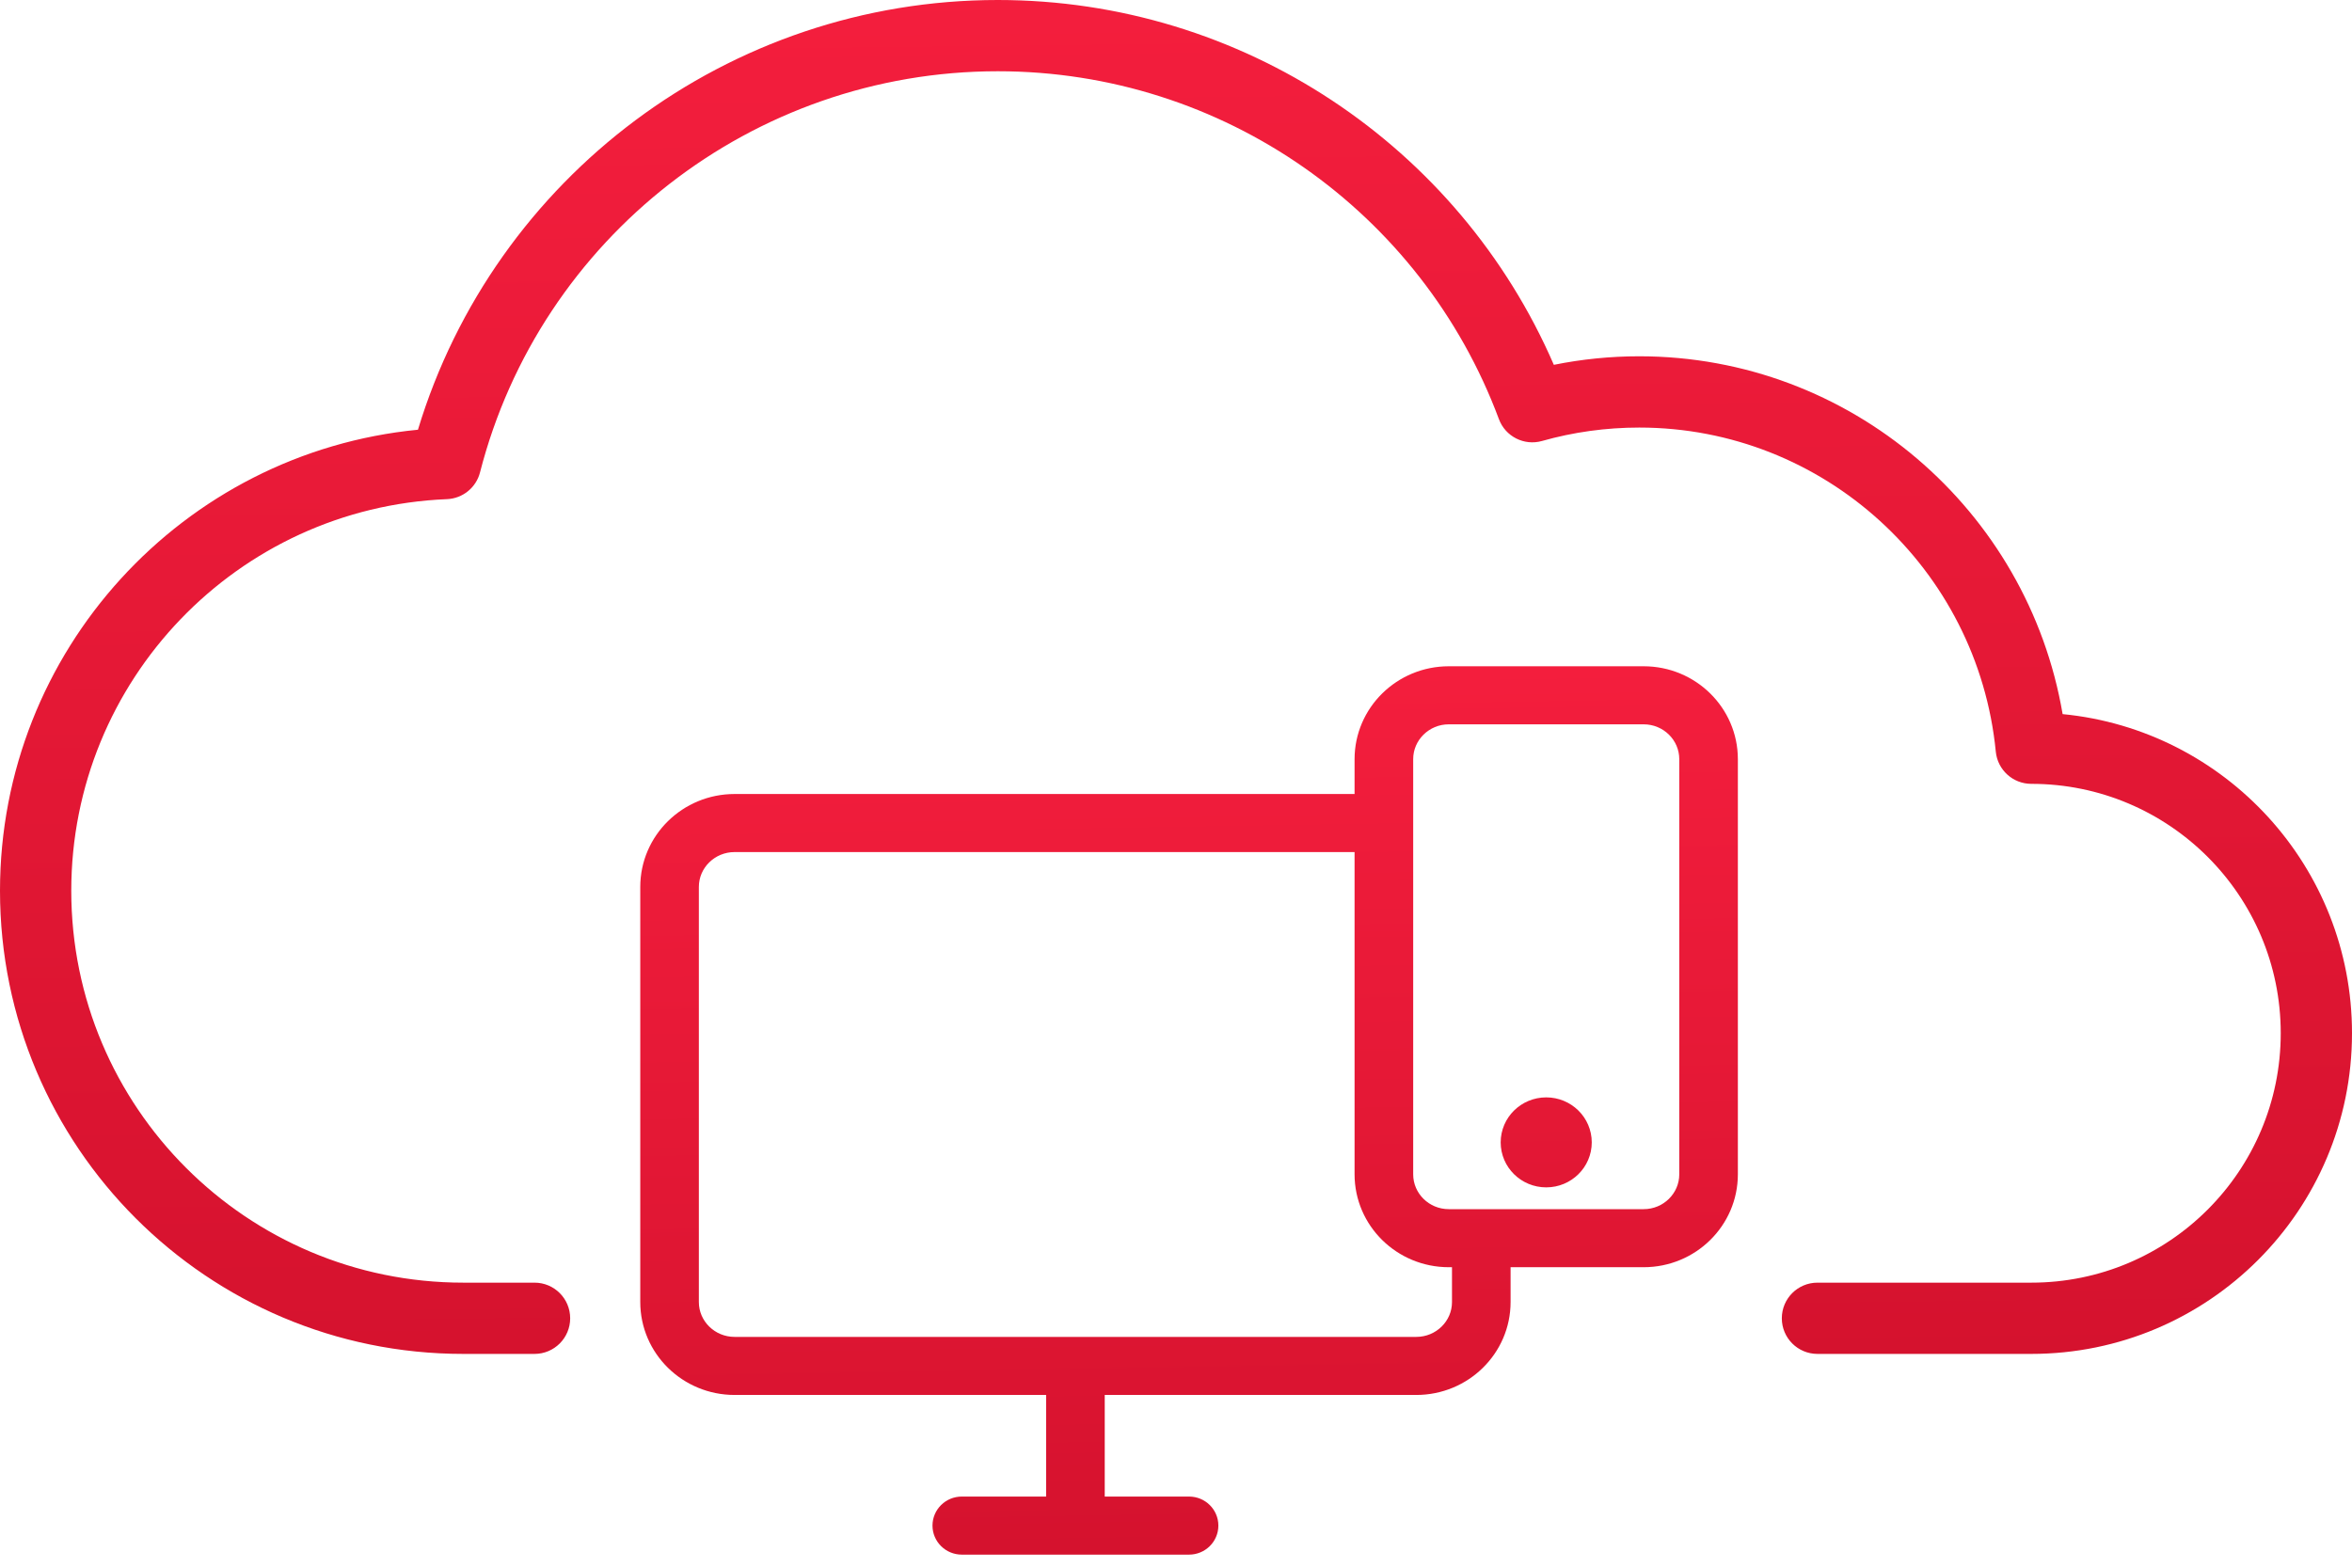
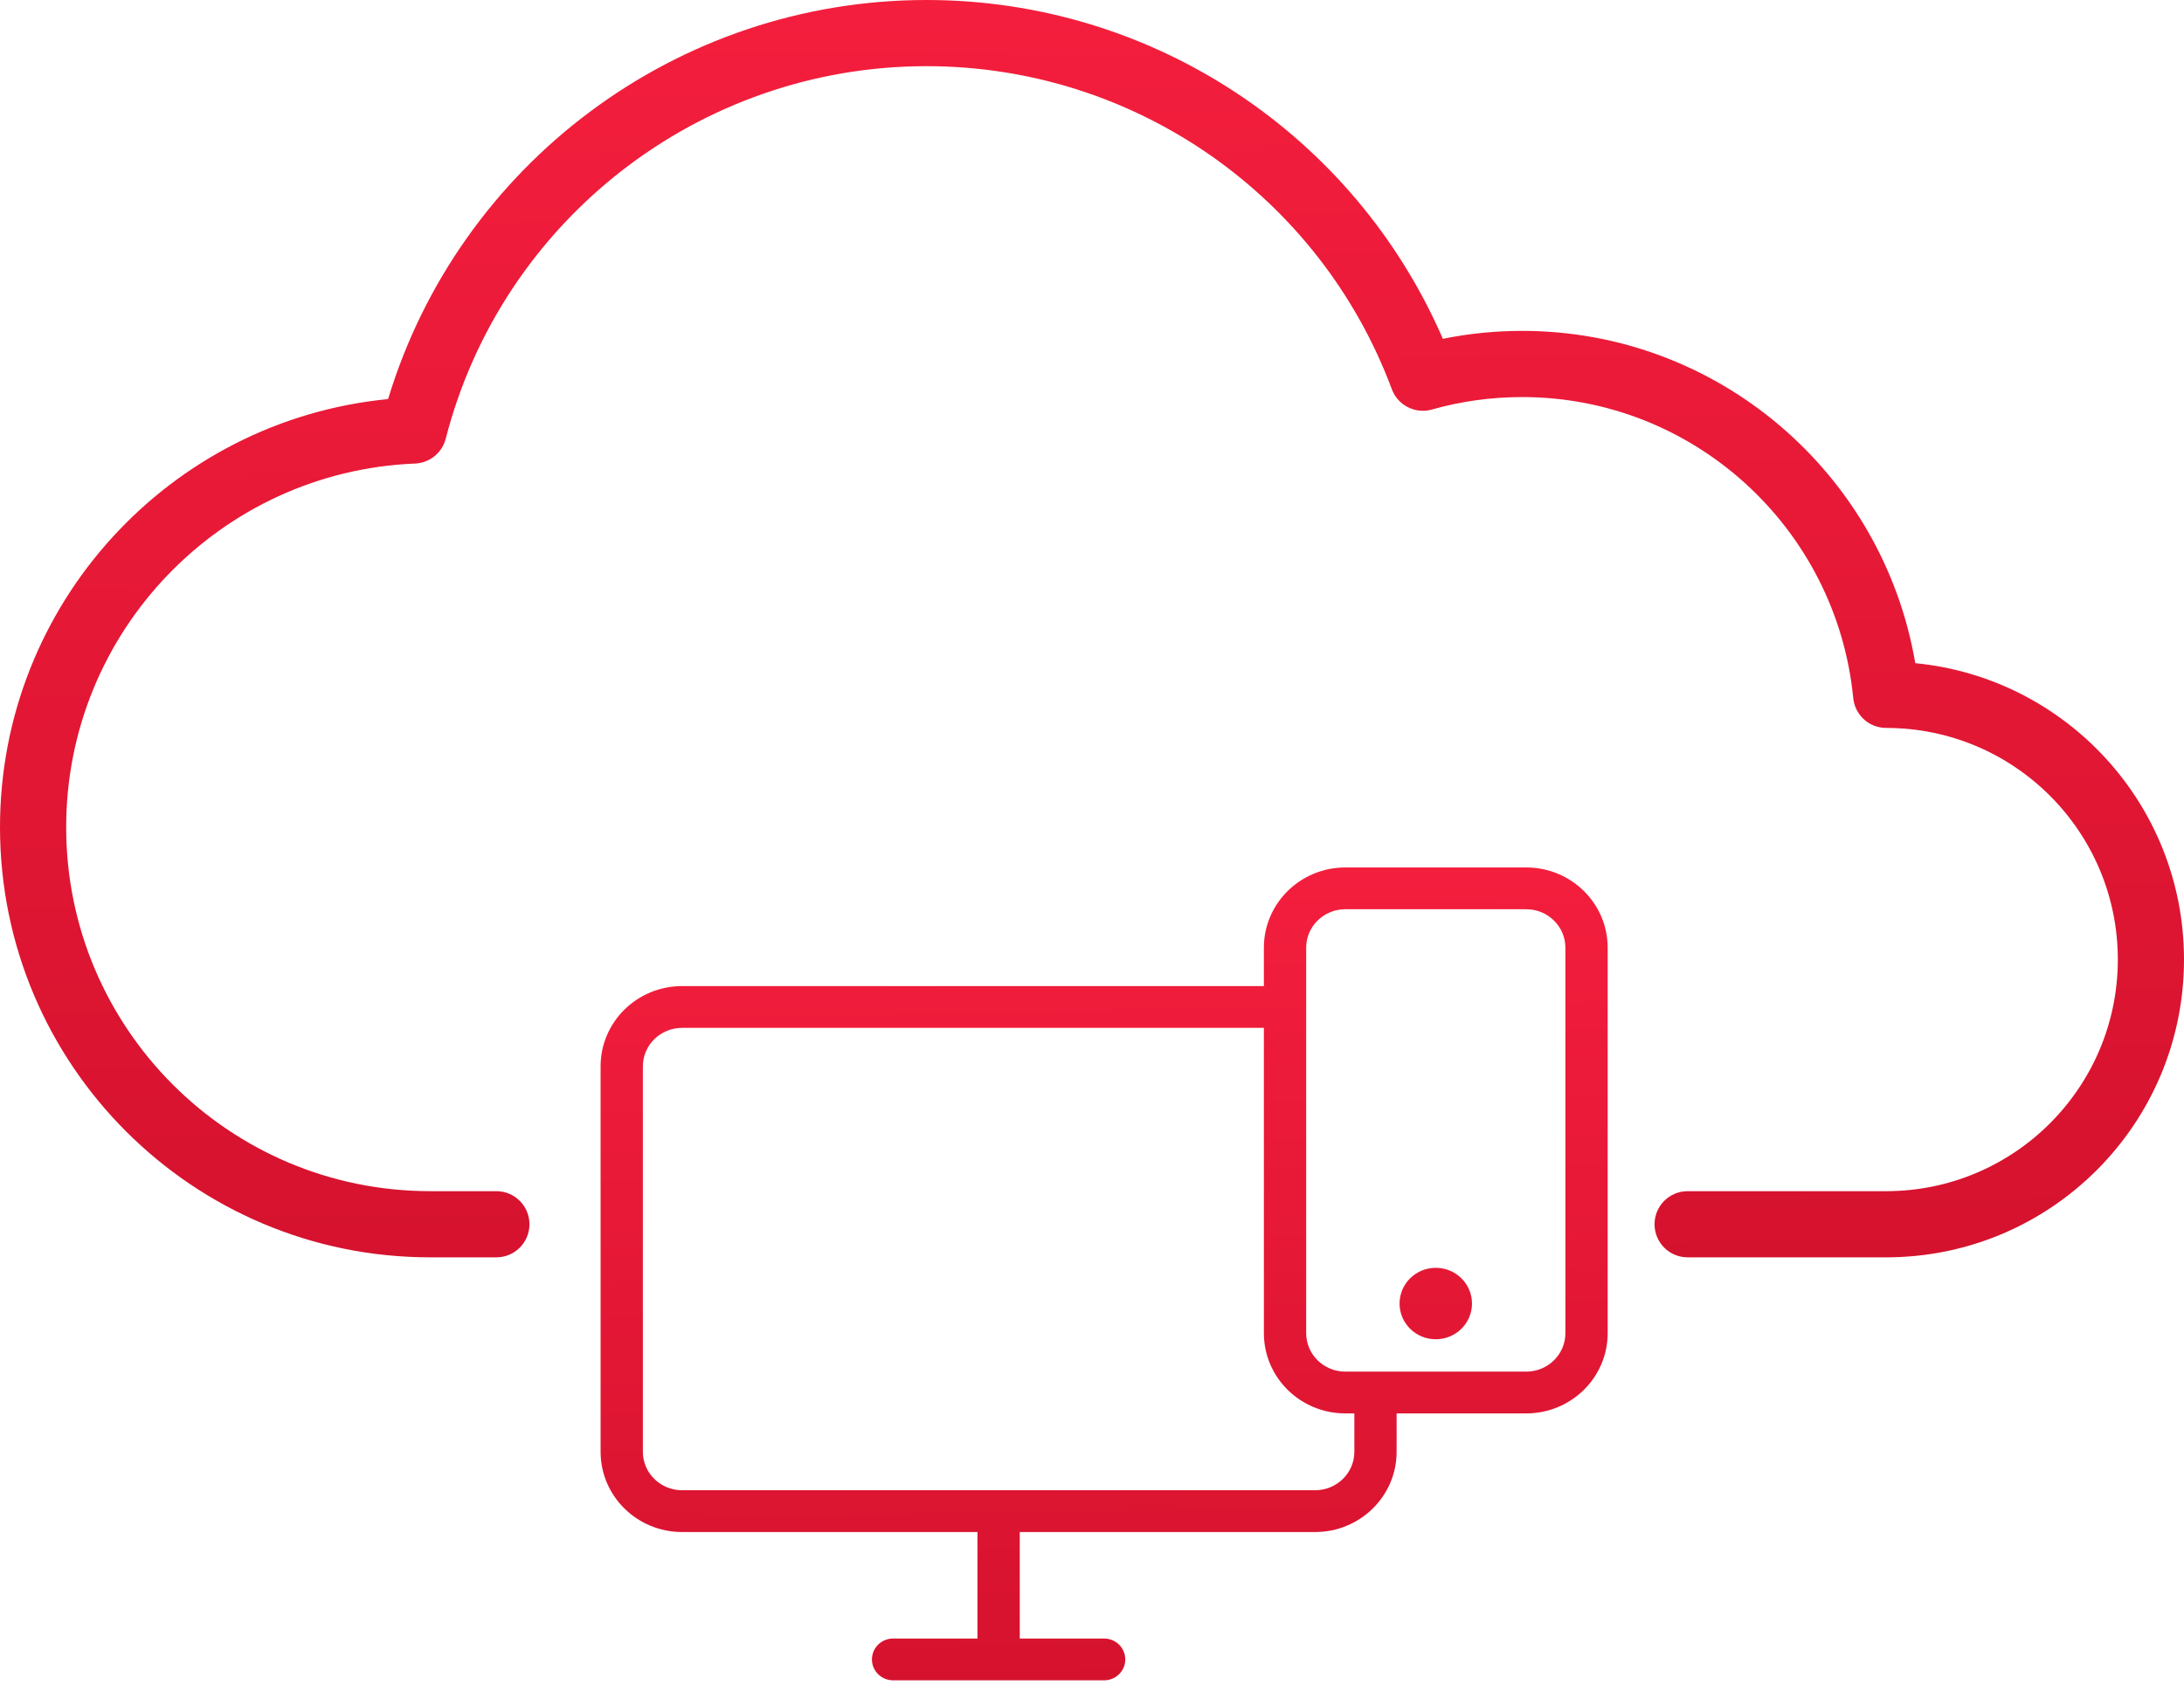
- <svg xmlns="http://www.w3.org/2000/svg" width="90" height="60" viewBox="0 0 90 60" fill="none">
-   <rect width="90" height="59" fill="black" fill-opacity="0" />
+ <svg xmlns="http://www.w3.org/2000/svg" width="90" height="70" viewBox="0 0 90 70" fill="none">
+   <rect width="90" height="69" fill="black" fill-opacity="0" />
  <path d="M62.727 13.636C70.8 13.636 77.593 19.511 78.927 27.331C85.142 27.934 90 33.172 90 39.545C90 46.324 84.505 51.818 77.727 51.818H69.546C68.792 51.818 68.182 51.208 68.182 50.455C68.182 49.701 68.792 49.091 69.546 49.091H77.727C82.999 49.091 87.273 44.817 87.273 39.545C87.273 34.274 82.999 30 77.727 30C77.026 30 76.439 29.468 76.37 28.77C75.683 21.762 69.79 16.364 62.727 16.364C61.454 16.364 60.205 16.538 59.005 16.878C58.322 17.071 57.604 16.707 57.356 16.041C54.398 8.102 46.796 2.727 38.182 2.727C28.79 2.727 20.67 9.112 18.368 18.08C18.219 18.663 17.704 19.079 17.103 19.104C9.086 19.431 2.727 26.039 2.727 34.091C2.727 42.375 9.443 49.091 17.727 49.091H20.454C21.208 49.091 21.818 49.701 21.818 50.455C21.818 51.208 21.208 51.818 20.454 51.818H17.727C7.937 51.818 0 43.881 0 34.091C0 24.911 6.992 17.321 15.993 16.447C18.919 6.785 27.873 0 38.182 0C47.531 0 55.828 5.586 59.458 13.963C60.526 13.747 61.62 13.636 62.727 13.636Z" fill="url(#paint0_linear)" />
-   <path fill-rule="evenodd" clip-rule="evenodd" d="M40.53 57.778V52.889H28.11C26.393 52.889 25 51.521 25 49.833V33.945C25 32.257 26.393 30.889 28.11 30.889H52.333V29.056C52.333 27.369 53.725 26 55.439 26H62.894C64.609 26 66 27.369 66 29.056V44.944C66 46.632 64.609 48 62.894 48H57.303V49.833C57.303 51.521 55.91 52.889 54.193 52.889H41.773V57.778H45.5C45.843 57.778 46.121 58.051 46.121 58.389C46.121 58.726 45.843 59 45.5 59H36.803C36.46 59 36.182 58.726 36.182 58.389C36.182 58.051 36.46 57.778 36.803 57.778H40.53ZM53.576 29.056V44.944C53.576 45.957 54.41 46.778 55.439 46.778H62.894C63.923 46.778 64.758 45.956 64.758 44.944V29.056C64.758 28.043 63.923 27.222 62.894 27.222H55.439C54.411 27.222 53.576 28.044 53.576 29.056ZM28.11 32.111C27.079 32.111 26.242 32.932 26.242 33.945V49.833C26.242 50.845 27.079 51.667 28.11 51.667H54.193C55.224 51.667 56.061 50.846 56.061 49.833V48H55.439C53.724 48 52.333 46.632 52.333 44.944V32.111H28.11ZM59.167 44.944C58.48 44.944 57.924 44.397 57.924 43.722C57.924 43.047 58.48 42.5 59.167 42.5C59.853 42.5 60.409 43.047 60.409 43.722C60.409 44.397 59.853 44.944 59.167 44.944Z" fill="url(#paint1_linear)" stroke="url(#paint2_linear)" />
+   <path fill-rule="evenodd" clip-rule="evenodd" d="M40.53 67.778V62.889H28.11C26.393 62.889 25 61.521 25 59.833V43.945C25 42.257 26.393 40.889 28.11 40.889H52.333V39.056C52.333 37.368 53.725 36 55.439 36H62.894C64.609 36 66 37.368 66 39.056V54.944C66 56.632 64.609 58 62.894 58H57.303V59.833C57.303 61.521 55.91 62.889 54.193 62.889H41.773V67.778H45.5C45.843 67.778 46.121 68.051 46.121 68.389C46.121 68.726 45.843 69 45.5 69H36.803C36.46 69 36.182 68.726 36.182 68.389C36.182 68.051 36.46 67.778 36.803 67.778H40.53ZM53.576 39.056V54.944C53.576 55.957 54.41 56.778 55.439 56.778H62.894C63.923 56.778 64.758 55.956 64.758 54.944V39.056C64.758 38.043 63.923 37.222 62.894 37.222H55.439C54.411 37.222 53.576 38.044 53.576 39.056ZM28.11 42.111C27.079 42.111 26.242 42.932 26.242 43.945V59.833C26.242 60.845 27.079 61.667 28.11 61.667H54.193C55.224 61.667 56.061 60.846 56.061 59.833V58H55.439C53.724 58 52.333 56.632 52.333 54.944V42.111H28.11ZM59.167 54.944C58.48 54.944 57.924 54.397 57.924 53.722C57.924 53.047 58.48 52.5 59.167 52.5C59.853 52.5 60.409 53.047 60.409 53.722C60.409 54.397 59.853 54.944 59.167 54.944Z" fill="url(#paint1_linear)" stroke="url(#paint2_linear)" stroke-width="0.5" />
  <defs>
    <linearGradient id="paint0_linear" x1="0" y1="0" x2="0.621" y2="52.868" gradientUnits="userSpaceOnUse">
      <stop stop-color="#F41E3D" />
      <stop offset="1" stop-color="#D5122E" />
    </linearGradient>
-     <linearGradient id="paint1_linear" x1="25" y1="26" x2="25.553" y2="59.664" gradientUnits="userSpaceOnUse">
+     <linearGradient id="paint1_linear" x1="25" y1="36" x2="25.553" y2="69.664" gradientUnits="userSpaceOnUse">
      <stop stop-color="#F41E3D" />
      <stop offset="1" stop-color="#D5122E" />
    </linearGradient>
-     <linearGradient id="paint2_linear" x1="25" y1="26" x2="25.553" y2="59.664" gradientUnits="userSpaceOnUse">
+     <linearGradient id="paint2_linear" x1="25" y1="36" x2="25.553" y2="69.664" gradientUnits="userSpaceOnUse">
      <stop stop-color="#F41E3D" />
      <stop offset="1" stop-color="#D5122E" />
    </linearGradient>
  </defs>
</svg>
